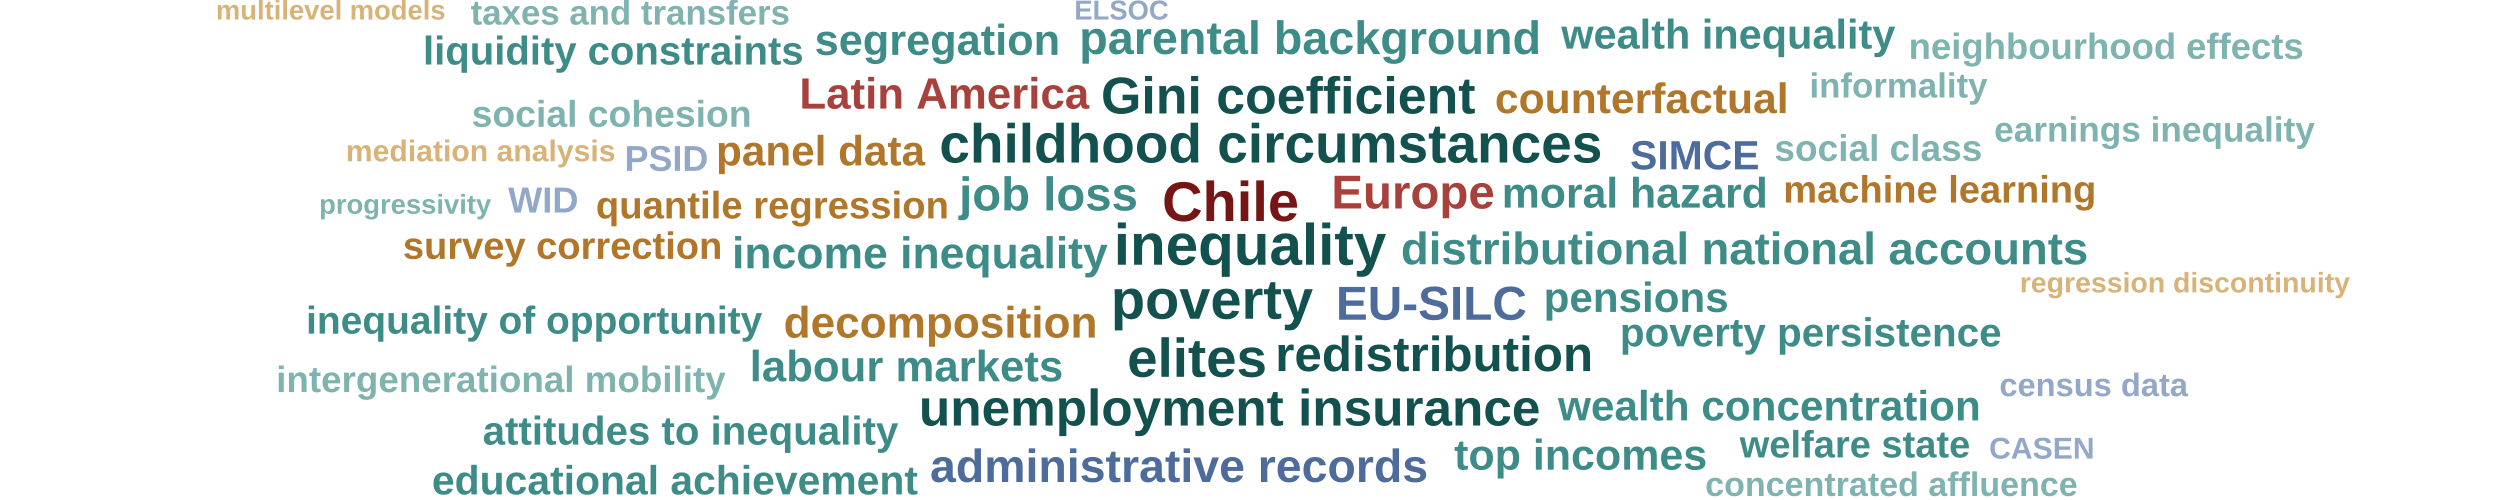
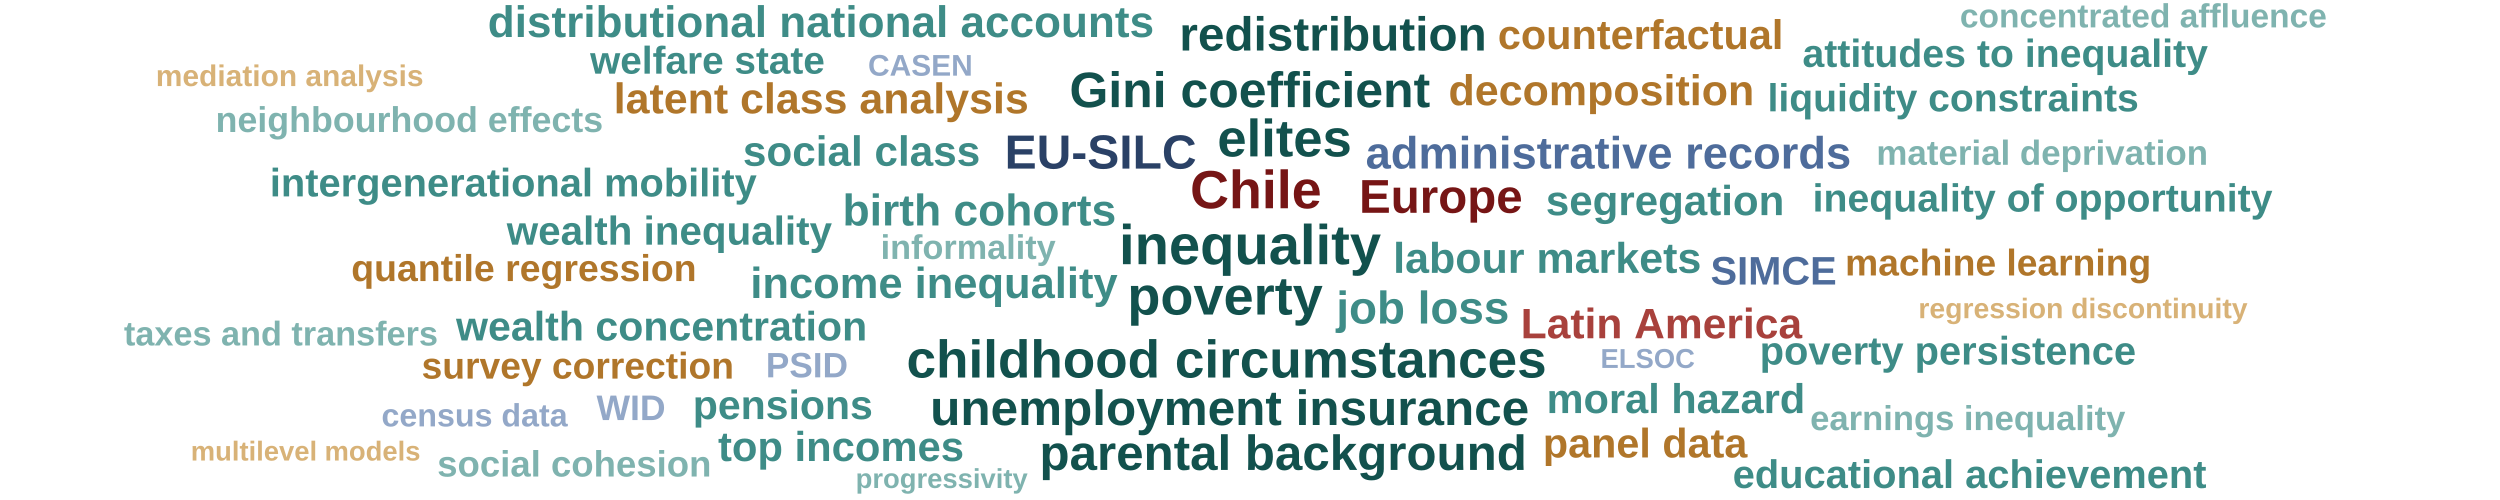
<svg xmlns="http://www.w3.org/2000/svg" width="1584.00pt" height="316.80pt" viewBox="0 0 1584.00 316.80">
  <g class="svglite">
    <defs>
      <style type="text/css">
    .svglite line, .svglite polyline, .svglite polygon, .svglite path, .svglite rect, .svglite circle {
      fill: none;
      stroke: #000000;
      stroke-linecap: round;
      stroke-linejoin: round;
      stroke-miterlimit: 10.00;
    }
    .svglite text {
      white-space: pre;
    }
    .svglite g.glyphgroup path {
      fill: inherit;
      stroke: none;
    }
  </style>
    </defs>
    <rect width="100%" height="100%" style="stroke: none; fill: none;" />
    <defs>
      <clipPath id="cpMC4wMHwxNTg0LjAwfDAuMDB8MzE2Ljgw">
        <rect x="0.00" y="0.00" width="1584.00" height="316.80" />
      </clipPath>
    </defs>
    <g clip-path="url(#cpMC4wMHwxNTg0LjAwfDAuMDB8MzE2Ljgw)">
-       <text x="705.69" y="167.75" style="font-size: 36.99px; font-weight: bold;fill: #12514D; font-family: &quot;Arial&quot;;" textLength="172.62px" lengthAdjust="spacingAndGlyphs">inequality</text>
-       <text x="736.31" y="140.03" style="font-size: 35.48px; font-weight: bold;fill: #761515; font-family: &quot;Arial&quot;;" textLength="86.72px" lengthAdjust="spacingAndGlyphs">Chile</text>
-       <text x="703.85" y="201.96" style="font-size: 35.47px; font-weight: bold;fill: #12514D; font-family: &quot;Arial&quot;;" textLength="128.08px" lengthAdjust="spacingAndGlyphs">poverty</text>
-       <text x="595.16" y="102.98" style="font-size: 34.84px; font-weight: bold;fill: #12514D; font-family: &quot;Arial&quot;;" textLength="166.41px" lengthAdjust="spacingAndGlyphs">childhood</text>
-       <text x="771.24" y="102.98" style="font-size: 34.84px; font-weight: bold;fill: #12514D; font-family: &quot;Arial&quot;;" textLength="243.97px" lengthAdjust="spacingAndGlyphs">circumstances</text>
-       <text x="714.17" y="238.74" style="font-size: 34.64px; font-weight: bold;fill: #12514D; font-family: &quot;Arial&quot;;" textLength="88.53px" lengthAdjust="spacingAndGlyphs">elites</text>
-       <text x="697.62" y="71.89" style="font-size: 32.85px; font-weight: bold;fill: #12514D; font-family: &quot;Arial&quot;;" textLength="63.86px" lengthAdjust="spacingAndGlyphs">Gini</text>
-       <text x="770.60" y="71.89" style="font-size: 32.85px; font-weight: bold;fill: #12514D; font-family: &quot;Arial&quot;;" textLength="164.25px" lengthAdjust="spacingAndGlyphs">coefficient</text>
-       <text x="582.24" y="269.60" style="font-size: 32.50px; font-weight: bold;fill: #12514D; font-family: &quot;Arial&quot;;" textLength="231.17px" lengthAdjust="spacingAndGlyphs">unemployment</text>
-       <text x="822.45" y="269.60" style="font-size: 32.50px; font-weight: bold;fill: #12514D; font-family: &quot;Arial&quot;;" textLength="153.56px" lengthAdjust="spacingAndGlyphs">insurance</text>
-       <text x="807.98" y="235.11" style="font-size: 31.25px; font-weight: bold;fill: #12514D; font-family: &quot;Arial&quot;;" textLength="201.28px" lengthAdjust="spacingAndGlyphs">redistribution</text>
-       <text x="846.45" y="202.59" style="font-size: 30.24px; font-weight: bold;fill: #4E6C9B; font-family: &quot;Arial&quot;;" textLength="120.94px" lengthAdjust="spacingAndGlyphs">EU-SILC</text>
-       <text x="843.54" y="132.08" style="font-size: 30.06px; font-weight: bold;fill: #A8413C; font-family: &quot;Arial&quot;;" textLength="103.52px" lengthAdjust="spacingAndGlyphs">Europe</text>
-       <text x="607.69" y="133.33" style="font-size: 29.99px; font-weight: bold;fill: #3E8C87; font-family: &quot;Arial&quot;;" textLength="44.95px" lengthAdjust="spacingAndGlyphs">job</text>
-       <text x="660.97" y="133.33" style="font-size: 29.99px; font-weight: bold;fill: #3E8C87; font-family: &quot;Arial&quot;;" textLength="59.98px" lengthAdjust="spacingAndGlyphs">loss</text>
-       <text x="683.81" y="34.21" style="font-size: 29.59px; font-weight: bold;fill: #3E8C87; font-family: &quot;Arial&quot;;" textLength="115.06px" lengthAdjust="spacingAndGlyphs">parental</text>
-       <text x="807.09" y="34.21" style="font-size: 29.59px; font-weight: bold;fill: #3E8C87; font-family: &quot;Arial&quot;;" textLength="169.25px" lengthAdjust="spacingAndGlyphs">background</text>
-       <text x="589.25" y="305.38" style="font-size: 29.43px; font-weight: bold;fill: #4E6C9B; font-family: &quot;Arial&quot;;" textLength="199.45px" lengthAdjust="spacingAndGlyphs">administrative</text>
-       <text x="796.88" y="305.38" style="font-size: 29.43px; font-weight: bold;fill: #4E6C9B; font-family: &quot;Arial&quot;;" textLength="107.92px" lengthAdjust="spacingAndGlyphs">records</text>
-       <text x="887.64" y="167.45" style="font-size: 28.83px; font-weight: bold;fill: #3E8C87; font-family: &quot;Arial&quot;;" textLength="182.44px" lengthAdjust="spacingAndGlyphs">distributional</text>
-       <text x="1078.07" y="167.45" style="font-size: 28.83px; font-weight: bold;fill: #3E8C87; font-family: &quot;Arial&quot;;" textLength="110.44px" lengthAdjust="spacingAndGlyphs">national</text>
-       <text x="1196.51" y="167.45" style="font-size: 28.83px; font-weight: bold;fill: #3E8C87; font-family: &quot;Arial&quot;;" textLength="126.50px" lengthAdjust="spacingAndGlyphs">accounts</text>
-       <text x="463.81" y="169.99" style="font-size: 28.19px; font-weight: bold;fill: #3E8C87; font-family: &quot;Arial&quot;;" textLength="98.67px" lengthAdjust="spacingAndGlyphs">income</text>
-       <text x="570.31" y="169.99" style="font-size: 28.19px; font-weight: bold;fill: #3E8C87; font-family: &quot;Arial&quot;;" textLength="131.55px" lengthAdjust="spacingAndGlyphs">inequality</text>
-       <text x="496.52" y="213.91" style="font-size: 27.96px; font-weight: bold;fill: #B0762A; font-family: &quot;Arial&quot;;" textLength="198.81px" lengthAdjust="spacingAndGlyphs">decomposition</text>
-       <text x="506.48" y="68.83" style="font-size: 27.77px; font-weight: bold;fill: #A8413C; font-family: &quot;Arial&quot;;" textLength="66.31px" lengthAdjust="spacingAndGlyphs">Latin</text>
-       <text x="580.51" y="68.83" style="font-size: 27.77px; font-weight: bold;fill: #A8413C; font-family: &quot;Arial&quot;;" textLength="109.58px" lengthAdjust="spacingAndGlyphs">America</text>
-       <text x="475.01" y="241.59" style="font-size: 27.71px; font-weight: bold;fill: #3E8C87; font-family: &quot;Arial&quot;;" textLength="84.66px" lengthAdjust="spacingAndGlyphs">labour</text>
-       <text x="567.37" y="241.59" style="font-size: 27.71px; font-weight: bold;fill: #3E8C87; font-family: &quot;Arial&quot;;" textLength="106.25px" lengthAdjust="spacingAndGlyphs">markets</text>
-       <text x="516.15" y="34.78" style="font-size: 27.44px; font-weight: bold;fill: #3E8C87; font-family: &quot;Arial&quot;;" textLength="155.56px" lengthAdjust="spacingAndGlyphs">segregation</text>
-       <text x="921.33" y="297.56" style="font-size: 27.23px; font-weight: bold;fill: #3E8C87; font-family: &quot;Arial&quot;;" textLength="42.31px" lengthAdjust="spacingAndGlyphs">top</text>
-       <text x="971.21" y="297.56" style="font-size: 27.23px; font-weight: bold;fill: #3E8C87; font-family: &quot;Arial&quot;;" textLength="110.44px" lengthAdjust="spacingAndGlyphs">incomes</text>
-       <text x="951.53" y="131.55" style="font-size: 27.09px; font-weight: bold;fill: #3E8C87; font-family: &quot;Arial&quot;;" textLength="73.73px" lengthAdjust="spacingAndGlyphs">moral</text>
-       <text x="1032.78" y="131.55" style="font-size: 27.09px; font-weight: bold;fill: #3E8C87; font-family: &quot;Arial&quot;;" textLength="87.30px" lengthAdjust="spacingAndGlyphs">hazard</text>
-       <text x="947.16" y="71.67" style="font-size: 27.01px; font-weight: bold;fill: #B0762A; font-family: &quot;Arial&quot;;" textLength="186.03px" lengthAdjust="spacingAndGlyphs">counterfactual</text>
-       <text x="987.18" y="266.36" style="font-size: 26.78px; font-weight: bold;fill: #3E8C87; font-family: &quot;Arial&quot;;" textLength="83.33px" lengthAdjust="spacingAndGlyphs">wealth</text>
-       <text x="1077.94" y="266.36" style="font-size: 26.78px; font-weight: bold;fill: #3E8C87; font-family: &quot;Arial&quot;;" textLength="177.06px" lengthAdjust="spacingAndGlyphs">concentration</text>
-       <text x="453.67" y="104.79" style="font-size: 26.78px; font-weight: bold;fill: #B0762A; font-family: &quot;Arial&quot;;" textLength="69.94px" lengthAdjust="spacingAndGlyphs">panel</text>
-       <text x="531.04" y="104.79" style="font-size: 26.78px; font-weight: bold;fill: #B0762A; font-family: &quot;Arial&quot;;" textLength="55.06px" lengthAdjust="spacingAndGlyphs">data</text>
-       <text x="978.06" y="197.64" style="font-size: 26.70px; font-weight: bold;fill: #3E8C87; font-family: &quot;Arial&quot;;" textLength="117.14px" lengthAdjust="spacingAndGlyphs">pensions</text>
-       <text x="989.21" y="30.77" style="font-size: 26.28px; font-weight: bold;fill: #3E8C87; font-family: &quot;Arial&quot;;" textLength="81.75px" lengthAdjust="spacingAndGlyphs">wealth</text>
-       <text x="1078.25" y="30.77" style="font-size: 26.28px; font-weight: bold;fill: #3E8C87; font-family: &quot;Arial&quot;;" textLength="122.61px" lengthAdjust="spacingAndGlyphs">inequality</text>
-       <text x="273.66" y="313.25" style="font-size: 25.90px; font-weight: bold;fill: #3E8C87; font-family: &quot;Arial&quot;;" textLength="143.88px" lengthAdjust="spacingAndGlyphs">educational</text>
-       <text x="424.72" y="313.25" style="font-size: 25.90px; font-weight: bold;fill: #3E8C87; font-family: &quot;Arial&quot;;" textLength="156.89px" lengthAdjust="spacingAndGlyphs">achievement</text>
-       <text x="1032.80" y="107.30" style="font-size: 25.90px; font-weight: bold;fill: #4E6C9B; font-family: &quot;Arial&quot;;" textLength="81.98px" lengthAdjust="spacingAndGlyphs">SIMCE</text>
-       <text x="1026.37" y="219.45" style="font-size: 25.60px; font-weight: bold;fill: #3E8C87; font-family: &quot;Arial&quot;;" textLength="92.45px" lengthAdjust="spacingAndGlyphs">poverty</text>
-       <text x="1125.93" y="219.45" style="font-size: 25.60px; font-weight: bold;fill: #3E8C87; font-family: &quot;Arial&quot;;" textLength="142.27px" lengthAdjust="spacingAndGlyphs">persistence</text>
-       <text x="305.83" y="281.71" style="font-size: 25.49px; font-weight: bold;fill: #3E8C87; font-family: &quot;Arial&quot;;" textLength="106.17px" lengthAdjust="spacingAndGlyphs">attitudes</text>
-       <text x="419.08" y="281.71" style="font-size: 25.49px; font-weight: bold;fill: #3E8C87; font-family: &quot;Arial&quot;;" textLength="24.05px" lengthAdjust="spacingAndGlyphs">to</text>
-       <text x="450.20" y="281.71" style="font-size: 25.49px; font-weight: bold;fill: #3E8C87; font-family: &quot;Arial&quot;;" textLength="118.92px" lengthAdjust="spacingAndGlyphs">inequality</text>
-       <text x="268.02" y="40.88" style="font-size: 25.39px; font-weight: bold;fill: #3E8C87; font-family: &quot;Arial&quot;;" textLength="97.25px" lengthAdjust="spacingAndGlyphs">liquidity</text>
-       <text x="372.32" y="40.88" style="font-size: 25.39px; font-weight: bold;fill: #3E8C87; font-family: &quot;Arial&quot;;" textLength="136.77px" lengthAdjust="spacingAndGlyphs">constraints</text>
-       <text x="193.93" y="211.40" style="font-size: 24.67px; font-weight: bold;fill: #3E8C87; font-family: &quot;Arial&quot;;" textLength="115.08px" lengthAdjust="spacingAndGlyphs">inequality</text>
-       <text x="315.85" y="211.40" style="font-size: 24.67px; font-weight: bold;fill: #3E8C87; font-family: &quot;Arial&quot;;" textLength="23.27px" lengthAdjust="spacingAndGlyphs">of</text>
-       <text x="345.96" y="211.40" style="font-size: 24.67px; font-weight: bold;fill: #3E8C87; font-family: &quot;Arial&quot;;" textLength="136.94px" lengthAdjust="spacingAndGlyphs">opportunity</text>
-       <text x="377.52" y="138.38" style="font-size: 24.26px; font-weight: bold;fill: #B0762A; font-family: &quot;Arial&quot;;" textLength="92.95px" lengthAdjust="spacingAndGlyphs">quantile</text>
-       <text x="477.21" y="138.38" style="font-size: 24.26px; font-weight: bold;fill: #B0762A; font-family: &quot;Arial&quot;;" textLength="123.98px" lengthAdjust="spacingAndGlyphs">regression</text>
-       <text x="255.27" y="164.01" style="font-size: 24.12px; font-weight: bold;fill: #B0762A; font-family: &quot;Arial&quot;;" textLength="77.73px" lengthAdjust="spacingAndGlyphs">survey</text>
-       <text x="339.70" y="164.01" style="font-size: 24.12px; font-weight: bold;fill: #B0762A; font-family: &quot;Arial&quot;;" textLength="117.91px" lengthAdjust="spacingAndGlyphs">correction</text>
-       <text x="1102.27" y="289.84" style="font-size: 24.12px; font-weight: bold;fill: #3E8C87; font-family: &quot;Arial&quot;;" textLength="83.08px" lengthAdjust="spacingAndGlyphs">welfare</text>
-       <text x="1192.05" y="289.84" style="font-size: 24.12px; font-weight: bold;fill: #3E8C87; font-family: &quot;Arial&quot;;" textLength="56.28px" lengthAdjust="spacingAndGlyphs">state</text>
-       <text x="1129.87" y="128.34" style="font-size: 24.12px; font-weight: bold;fill: #B0762A; font-family: &quot;Arial&quot;;" textLength="97.83px" lengthAdjust="spacingAndGlyphs">machine</text>
-       <text x="1234.40" y="128.34" style="font-size: 24.12px; font-weight: bold;fill: #B0762A; font-family: &quot;Arial&quot;;" textLength="93.80px" lengthAdjust="spacingAndGlyphs">learning</text>
-       <text x="298.84" y="80.32" style="font-size: 23.65px; font-weight: bold;fill: #7FB3AF; font-family: &quot;Arial&quot;;" textLength="66.98px" lengthAdjust="spacingAndGlyphs">social</text>
-       <text x="372.39" y="80.32" style="font-size: 23.65px; font-weight: bold;fill: #7FB3AF; font-family: &quot;Arial&quot;;" textLength="103.73px" lengthAdjust="spacingAndGlyphs">cohesion</text>
-       <text x="1124.23" y="101.96" style="font-size: 23.48px; font-weight: bold;fill: #7FB3AF; font-family: &quot;Arial&quot;;" textLength="66.50px" lengthAdjust="spacingAndGlyphs">social</text>
-       <text x="1197.24" y="101.96" style="font-size: 23.48px; font-weight: bold;fill: #7FB3AF; font-family: &quot;Arial&quot;;" textLength="58.70px" lengthAdjust="spacingAndGlyphs">class</text>
-       <text x="174.99" y="248.42" style="font-size: 23.30px; font-weight: bold;fill: #7FB3AF; font-family: &quot;Arial&quot;;" textLength="189.00px" lengthAdjust="spacingAndGlyphs">intergenerational</text>
-       <text x="370.46" y="248.42" style="font-size: 23.30px; font-weight: bold;fill: #7FB3AF; font-family: &quot;Arial&quot;;" textLength="89.31px" lengthAdjust="spacingAndGlyphs">mobility</text>
-       <text x="1209.31" y="37.31" style="font-size: 23.12px; font-weight: bold;fill: #7FB3AF; font-family: &quot;Arial&quot;;" textLength="169.38px" lengthAdjust="spacingAndGlyphs">neighbourhood</text>
-       <text x="1385.11" y="37.31" style="font-size: 23.12px; font-weight: bold;fill: #7FB3AF; font-family: &quot;Arial&quot;;" textLength="74.55px" lengthAdjust="spacingAndGlyphs">effects</text>
-       <text x="321.95" y="134.65" style="font-size: 22.93px; font-weight: bold;fill: #93A8C8; font-family: &quot;Arial&quot;;" textLength="44.56px" lengthAdjust="spacingAndGlyphs">WID</text>
-       <text x="395.73" y="108.25" style="font-size: 22.73px; font-weight: bold;fill: #93A8C8; font-family: &quot;Arial&quot;;" textLength="53.03px" lengthAdjust="spacingAndGlyphs">PSID</text>
-       <text x="1263.49" y="89.74" style="font-size: 22.30px; font-weight: bold;fill: #7FB3AF; font-family: &quot;Arial&quot;;" textLength="92.95px" lengthAdjust="spacingAndGlyphs">earnings</text>
-       <text x="1362.63" y="89.74" style="font-size: 22.30px; font-weight: bold;fill: #7FB3AF; font-family: &quot;Arial&quot;;" textLength="104.08px" lengthAdjust="spacingAndGlyphs">inequality</text>
-       <text x="298.17" y="15.58" style="font-size: 22.07px; font-weight: bold;fill: #7FB3AF; font-family: &quot;Arial&quot;;" textLength="56.41px" lengthAdjust="spacingAndGlyphs">taxes</text>
-       <text x="360.70" y="15.58" style="font-size: 22.07px; font-weight: bold;fill: #7FB3AF; font-family: &quot;Arial&quot;;" textLength="39.23px" lengthAdjust="spacingAndGlyphs">and</text>
-       <text x="406.06" y="15.58" style="font-size: 22.07px; font-weight: bold;fill: #7FB3AF; font-family: &quot;Arial&quot;;" textLength="94.39px" lengthAdjust="spacingAndGlyphs">transfers</text>
-       <text x="1146.48" y="61.78" style="font-size: 22.07px; font-weight: bold;fill: #7FB3AF; font-family: &quot;Arial&quot;;" textLength="112.75px" lengthAdjust="spacingAndGlyphs">informality</text>
-       <text x="1080.41" y="314.25" style="font-size: 21.56px; font-weight: bold;fill: #7FB3AF; font-family: &quot;Arial&quot;;" textLength="135.38px" lengthAdjust="spacingAndGlyphs">concentrated</text>
-       <text x="1221.77" y="314.25" style="font-size: 21.56px; font-weight: bold;fill: #7FB3AF; font-family: &quot;Arial&quot;;" textLength="94.64px" lengthAdjust="spacingAndGlyphs">affluence</text>
-       <text x="1266.80" y="251.00" style="font-size: 20.67px; font-weight: bold;fill: #93A8C8; font-family: &quot;Arial&quot;;" textLength="71.25px" lengthAdjust="spacingAndGlyphs">census</text>
-       <text x="1343.80" y="251.00" style="font-size: 20.67px; font-weight: bold;fill: #93A8C8; font-family: &quot;Arial&quot;;" textLength="42.52px" lengthAdjust="spacingAndGlyphs">data</text>
-       <text x="219.11" y="102.19" style="font-size: 19.10px; font-weight: bold;fill: #D8B277; font-family: &quot;Arial&quot;;" textLength="90.19px" lengthAdjust="spacingAndGlyphs">mediation</text>
-       <text x="314.61" y="102.19" style="font-size: 19.10px; font-weight: bold;fill: #D8B277; font-family: &quot;Arial&quot;;" textLength="75.41px" lengthAdjust="spacingAndGlyphs">analysis</text>
-       <text x="1260.28" y="290.58" style="font-size: 19.10px; font-weight: bold;fill: #93A8C8; font-family: &quot;Arial&quot;;" textLength="66.81px" lengthAdjust="spacingAndGlyphs">CASEN</text>
-       <text x="1279.73" y="185.28" style="font-size: 18.02px; font-weight: bold;fill: #D8B277; font-family: &quot;Arial&quot;;" textLength="92.09px" lengthAdjust="spacingAndGlyphs">regression</text>
-       <text x="1376.82" y="185.28" style="font-size: 18.02px; font-weight: bold;fill: #D8B277; font-family: &quot;Arial&quot;;" textLength="112.05px" lengthAdjust="spacingAndGlyphs">discontinuity</text>
-       <text x="202.20" y="135.42" style="font-size: 17.36px; font-weight: bold;fill: #7FB3AF; font-family: &quot;Arial&quot;;" textLength="108.89px" lengthAdjust="spacingAndGlyphs">progressivity</text>
-       <text x="136.78" y="12.38" style="font-size: 17.36px; font-weight: bold;fill: #D8B277; font-family: &quot;Arial&quot;;" textLength="79.97px" lengthAdjust="spacingAndGlyphs">multilevel</text>
-       <text x="221.56" y="12.38" style="font-size: 17.36px; font-weight: bold;fill: #D8B277; font-family: &quot;Arial&quot;;" textLength="60.70px" lengthAdjust="spacingAndGlyphs">models</text>
-       <text x="680.68" y="12.38" style="font-size: 17.36px; font-weight: bold;fill: #93A8C8; font-family: &quot;Arial&quot;;" textLength="59.73px" lengthAdjust="spacingAndGlyphs">ELSOC</text>
+       <text x="709.02" y="167.39" style="font-size: 35.57px; font-weight: bold;fill: #12514D; font-family: &quot;Arial&quot;;" textLength="165.97px" lengthAdjust="spacingAndGlyphs">inequality</text>
+       <text x="714.29" y="199.30" style="font-size: 34.28px; font-weight: bold;fill: #12514D; font-family: &quot;Arial&quot;;" textLength="123.80px" lengthAdjust="spacingAndGlyphs">poverty</text>
+       <text x="754.07" y="131.95" style="font-size: 34.08px; font-weight: bold;fill: #761515; font-family: &quot;Arial&quot;;" textLength="83.31px" lengthAdjust="spacingAndGlyphs">Chile</text>
+       <text x="574.38" y="239.19" style="font-size: 33.63px; font-weight: bold;fill: #12514D; font-family: &quot;Arial&quot;;" textLength="160.67px" lengthAdjust="spacingAndGlyphs">childhood</text>
+       <text x="744.40" y="239.19" style="font-size: 33.63px; font-weight: bold;fill: #12514D; font-family: &quot;Arial&quot;;" textLength="235.53px" lengthAdjust="spacingAndGlyphs">circumstances</text>
+       <text x="771.33" y="99.09" style="font-size: 33.30px; font-weight: bold;fill: #12514D; font-family: &quot;Arial&quot;;" textLength="85.12px" lengthAdjust="spacingAndGlyphs">elites</text>
+       <text x="677.62" y="67.89" style="font-size: 31.64px; font-weight: bold;fill: #12514D; font-family: &quot;Arial&quot;;" textLength="61.53px" lengthAdjust="spacingAndGlyphs">Gini</text>
+       <text x="747.95" y="67.89" style="font-size: 31.64px; font-weight: bold;fill: #12514D; font-family: &quot;Arial&quot;;" textLength="158.22px" lengthAdjust="spacingAndGlyphs">coefficient</text>
+       <text x="589.36" y="269.30" style="font-size: 31.33px; font-weight: bold;fill: #12514D; font-family: &quot;Arial&quot;;" textLength="222.83px" lengthAdjust="spacingAndGlyphs">unemployment</text>
+       <text x="820.89" y="269.30" style="font-size: 31.33px; font-weight: bold;fill: #12514D; font-family: &quot;Arial&quot;;" textLength="148.00px" lengthAdjust="spacingAndGlyphs">insurance</text>
+       <text x="658.60" y="297.73" style="font-size: 31.23px; font-weight: bold;fill: #12514D; font-family: &quot;Arial&quot;;" textLength="121.42px" lengthAdjust="spacingAndGlyphs">parental</text>
+       <text x="788.70" y="297.73" style="font-size: 31.23px; font-weight: bold;fill: #12514D; font-family: &quot;Arial&quot;;" textLength="178.61px" lengthAdjust="spacingAndGlyphs">background</text>
+       <text x="636.54" y="106.82" style="font-size: 30.40px; font-weight: bold;fill: #2A4166; font-family: &quot;Arial&quot;;" textLength="121.56px" lengthAdjust="spacingAndGlyphs">EU-SILC</text>
+       <text x="747.23" y="32.00" style="font-size: 30.22px; font-weight: bold;fill: #12514D; font-family: &quot;Arial&quot;;" textLength="194.72px" lengthAdjust="spacingAndGlyphs">redistribution</text>
+       <text x="861.10" y="134.83" style="font-size: 30.09px; font-weight: bold;fill: #761515; font-family: &quot;Arial&quot;;" textLength="103.62px" lengthAdjust="spacingAndGlyphs">Europe</text>
+       <text x="846.68" y="204.99" style="font-size: 29.01px; font-weight: bold;fill: #3E8C87; font-family: &quot;Arial&quot;;" textLength="43.50px" lengthAdjust="spacingAndGlyphs">job</text>
+       <text x="898.24" y="204.99" style="font-size: 29.01px; font-weight: bold;fill: #3E8C87; font-family: &quot;Arial&quot;;" textLength="58.03px" lengthAdjust="spacingAndGlyphs">loss</text>
+       <text x="865.26" y="106.77" style="font-size: 28.68px; font-weight: bold;fill: #4E6C9B; font-family: &quot;Arial&quot;;" textLength="194.45px" lengthAdjust="spacingAndGlyphs">administrative</text>
+       <text x="1067.68" y="106.77" style="font-size: 28.68px; font-weight: bold;fill: #4E6C9B; font-family: &quot;Arial&quot;;" textLength="105.20px" lengthAdjust="spacingAndGlyphs">records</text>
+       <text x="533.84" y="142.86" style="font-size: 28.12px; font-weight: bold;fill: #3E8C87; font-family: &quot;Arial&quot;;" textLength="62.45px" lengthAdjust="spacingAndGlyphs">birth</text>
+       <text x="604.10" y="142.86" style="font-size: 28.12px; font-weight: bold;fill: #3E8C87; font-family: &quot;Arial&quot;;" textLength="103.09px" lengthAdjust="spacingAndGlyphs">cohorts</text>
+       <text x="309.05" y="23.46" style="font-size: 27.94px; font-weight: bold;fill: #3E8C87; font-family: &quot;Arial&quot;;" textLength="176.91px" lengthAdjust="spacingAndGlyphs">distributional</text>
+       <text x="493.72" y="23.46" style="font-size: 27.94px; font-weight: bold;fill: #3E8C87; font-family: &quot;Arial&quot;;" textLength="107.08px" lengthAdjust="spacingAndGlyphs">national</text>
+       <text x="608.56" y="23.46" style="font-size: 27.94px; font-weight: bold;fill: #3E8C87; font-family: &quot;Arial&quot;;" textLength="122.61px" lengthAdjust="spacingAndGlyphs">accounts</text>
+       <text x="475.40" y="188.81" style="font-size: 27.56px; font-weight: bold;fill: #3E8C87; font-family: &quot;Arial&quot;;" textLength="96.44px" lengthAdjust="spacingAndGlyphs">income</text>
+       <text x="579.50" y="188.81" style="font-size: 27.56px; font-weight: bold;fill: #3E8C87; font-family: &quot;Arial&quot;;" textLength="128.56px" lengthAdjust="spacingAndGlyphs">inequality</text>
+       <text x="917.77" y="66.64" style="font-size: 27.24px; font-weight: bold;fill: #B0762A; font-family: &quot;Arial&quot;;" textLength="193.67px" lengthAdjust="spacingAndGlyphs">decomposition</text>
+       <text x="882.70" y="172.88" style="font-size: 27.24px; font-weight: bold;fill: #3E8C87; font-family: &quot;Arial&quot;;" textLength="83.22px" lengthAdjust="spacingAndGlyphs">labour</text>
+       <text x="973.48" y="172.88" style="font-size: 27.24px; font-weight: bold;fill: #3E8C87; font-family: &quot;Arial&quot;;" textLength="104.44px" lengthAdjust="spacingAndGlyphs">markets</text>
+       <text x="388.85" y="71.79" style="font-size: 27.19px; font-weight: bold;fill: #B0762A; font-family: &quot;Arial&quot;;" textLength="72.50px" lengthAdjust="spacingAndGlyphs">latent</text>
+       <text x="468.90" y="71.79" style="font-size: 27.19px; font-weight: bold;fill: #B0762A; font-family: &quot;Arial&quot;;" textLength="68.05px" lengthAdjust="spacingAndGlyphs">class</text>
+       <text x="544.49" y="71.79" style="font-size: 27.19px; font-weight: bold;fill: #B0762A; font-family: &quot;Arial&quot;;" textLength="107.33px" lengthAdjust="spacingAndGlyphs">analysis</text>
+       <text x="963.53" y="214.33" style="font-size: 26.96px; font-weight: bold;fill: #A8413C; font-family: &quot;Arial&quot;;" textLength="64.38px" lengthAdjust="spacingAndGlyphs">Latin</text>
+       <text x="1035.39" y="214.33" style="font-size: 26.96px; font-weight: bold;fill: #A8413C; font-family: &quot;Arial&quot;;" textLength="106.36px" lengthAdjust="spacingAndGlyphs">America</text>
+       <text x="470.71" y="105.03" style="font-size: 26.78px; font-weight: bold;fill: #3E8C87; font-family: &quot;Arial&quot;;" textLength="75.91px" lengthAdjust="spacingAndGlyphs">social</text>
+       <text x="554.05" y="105.03" style="font-size: 26.78px; font-weight: bold;fill: #3E8C87; font-family: &quot;Arial&quot;;" textLength="67.00px" lengthAdjust="spacingAndGlyphs">class</text>
+       <text x="979.44" y="136.31" style="font-size: 26.66px; font-weight: bold;fill: #3E8C87; font-family: &quot;Arial&quot;;" textLength="151.09px" lengthAdjust="spacingAndGlyphs">segregation</text>
+       <text x="454.93" y="292.09" style="font-size: 26.47px; font-weight: bold;fill: #3E8C87; font-family: &quot;Arial&quot;;" textLength="41.12px" lengthAdjust="spacingAndGlyphs">top</text>
+       <text x="503.40" y="292.09" style="font-size: 26.47px; font-weight: bold;fill: #3E8C87; font-family: &quot;Arial&quot;;" textLength="107.33px" lengthAdjust="spacingAndGlyphs">incomes</text>
+       <text x="979.92" y="261.72" style="font-size: 26.33px; font-weight: bold;fill: #3E8C87; font-family: &quot;Arial&quot;;" textLength="71.69px" lengthAdjust="spacingAndGlyphs">moral</text>
+       <text x="1058.92" y="261.72" style="font-size: 26.33px; font-weight: bold;fill: #3E8C87; font-family: &quot;Arial&quot;;" textLength="84.86px" lengthAdjust="spacingAndGlyphs">hazard</text>
+       <text x="949.02" y="31.06" style="font-size: 26.26px; font-weight: bold;fill: #B0762A; font-family: &quot;Arial&quot;;" textLength="180.81px" lengthAdjust="spacingAndGlyphs">counterfactual</text>
+       <text x="977.56" y="289.84" style="font-size: 26.19px; font-weight: bold;fill: #B0762A; font-family: &quot;Arial&quot;;" textLength="68.41px" lengthAdjust="spacingAndGlyphs">panel</text>
+       <text x="1053.25" y="289.84" style="font-size: 26.19px; font-weight: bold;fill: #B0762A; font-family: &quot;Arial&quot;;" textLength="53.84px" lengthAdjust="spacingAndGlyphs">data</text>
+       <text x="288.94" y="215.70" style="font-size: 26.05px; font-weight: bold;fill: #3E8C87; font-family: &quot;Arial&quot;;" textLength="81.05px" lengthAdjust="spacingAndGlyphs">wealth</text>
+       <text x="377.22" y="215.70" style="font-size: 26.05px; font-weight: bold;fill: #3E8C87; font-family: &quot;Arial&quot;;" textLength="172.19px" lengthAdjust="spacingAndGlyphs">concentration</text>
+       <text x="438.96" y="265.53" style="font-size: 25.98px; font-weight: bold;fill: #3E8C87; font-family: &quot;Arial&quot;;" textLength="113.97px" lengthAdjust="spacingAndGlyphs">pensions</text>
+       <text x="321.08" y="155.01" style="font-size: 25.58px; font-weight: bold;fill: #3E8C87; font-family: &quot;Arial&quot;;" textLength="79.58px" lengthAdjust="spacingAndGlyphs">wealth</text>
+       <text x="407.77" y="155.01" style="font-size: 25.58px; font-weight: bold;fill: #3E8C87; font-family: &quot;Arial&quot;;" textLength="119.38px" lengthAdjust="spacingAndGlyphs">inequality</text>
+       <text x="1097.84" y="309.18" style="font-size: 25.24px; font-weight: bold;fill: #3E8C87; font-family: &quot;Arial&quot;;" textLength="140.25px" lengthAdjust="spacingAndGlyphs">educational</text>
+       <text x="1245.11" y="309.18" style="font-size: 25.24px; font-weight: bold;fill: #3E8C87; font-family: &quot;Arial&quot;;" textLength="152.89px" lengthAdjust="spacingAndGlyphs">achievement</text>
+       <text x="1083.79" y="180.28" style="font-size: 25.24px; font-weight: bold;fill: #4E6C9B; font-family: &quot;Arial&quot;;" textLength="79.91px" lengthAdjust="spacingAndGlyphs">SIMCE</text>
+       <text x="1114.95" y="230.96" style="font-size: 25.24px; font-weight: bold;fill: #3E8C87; font-family: &quot;Arial&quot;;" textLength="91.16px" lengthAdjust="spacingAndGlyphs">poverty</text>
+       <text x="1213.12" y="230.96" style="font-size: 25.24px; font-weight: bold;fill: #3E8C87; font-family: &quot;Arial&quot;;" textLength="140.27px" lengthAdjust="spacingAndGlyphs">persistence</text>
+       <text x="170.96" y="124.45" style="font-size: 25.24px; font-weight: bold;fill: #3E8C87; font-family: &quot;Arial&quot;;" textLength="204.75px" lengthAdjust="spacingAndGlyphs">intergenerational</text>
+       <text x="382.73" y="124.45" style="font-size: 25.24px; font-weight: bold;fill: #3E8C87; font-family: &quot;Arial&quot;;" textLength="96.77px" lengthAdjust="spacingAndGlyphs">mobility</text>
+       <text x="1142.03" y="42.39" style="font-size: 24.86px; font-weight: bold;fill: #3E8C87; font-family: &quot;Arial&quot;;" textLength="103.61px" lengthAdjust="spacingAndGlyphs">attitudes</text>
+       <text x="1252.55" y="42.39" style="font-size: 24.86px; font-weight: bold;fill: #3E8C87; font-family: &quot;Arial&quot;;" textLength="23.47px" lengthAdjust="spacingAndGlyphs">to</text>
+       <text x="1282.92" y="42.39" style="font-size: 24.86px; font-weight: bold;fill: #3E8C87; font-family: &quot;Arial&quot;;" textLength="116.05px" lengthAdjust="spacingAndGlyphs">inequality</text>
+       <text x="1148.46" y="134.04" style="font-size: 24.86px; font-weight: bold;fill: #3E8C87; font-family: &quot;Arial&quot;;" textLength="116.05px" lengthAdjust="spacingAndGlyphs">inequality</text>
+       <text x="1271.41" y="134.04" style="font-size: 24.86px; font-weight: bold;fill: #3E8C87; font-family: &quot;Arial&quot;;" textLength="23.47px" lengthAdjust="spacingAndGlyphs">of</text>
+       <text x="1301.79" y="134.04" style="font-size: 24.86px; font-weight: bold;fill: #3E8C87; font-family: &quot;Arial&quot;;" textLength="138.09px" lengthAdjust="spacingAndGlyphs">opportunity</text>
+       <text x="1119.92" y="70.54" style="font-size: 24.76px; font-weight: bold;fill: #3E8C87; font-family: &quot;Arial&quot;;" textLength="94.88px" lengthAdjust="spacingAndGlyphs">liquidity</text>
+       <text x="1221.67" y="70.54" style="font-size: 24.76px; font-weight: bold;fill: #3E8C87; font-family: &quot;Arial&quot;;" textLength="133.41px" lengthAdjust="spacingAndGlyphs">constraints</text>
+       <text x="373.90" y="46.66" style="font-size: 24.55px; font-weight: bold;fill: #3E8C87; font-family: &quot;Arial&quot;;" textLength="84.59px" lengthAdjust="spacingAndGlyphs">welfare</text>
+       <text x="465.31" y="46.66" style="font-size: 24.55px; font-weight: bold;fill: #3E8C87; font-family: &quot;Arial&quot;;" textLength="57.31px" lengthAdjust="spacingAndGlyphs">state</text>
+       <text x="222.54" y="178.08" style="font-size: 23.72px; font-weight: bold;fill: #B0762A; font-family: &quot;Arial&quot;;" textLength="90.92px" lengthAdjust="spacingAndGlyphs">quantile</text>
+       <text x="320.06" y="178.08" style="font-size: 23.72px; font-weight: bold;fill: #B0762A; font-family: &quot;Arial&quot;;" textLength="121.27px" lengthAdjust="spacingAndGlyphs">regression</text>
+       <text x="267.11" y="239.87" style="font-size: 23.59px; font-weight: bold;fill: #B0762A; font-family: &quot;Arial&quot;;" textLength="76.02px" lengthAdjust="spacingAndGlyphs">survey</text>
+       <text x="349.68" y="239.87" style="font-size: 23.59px; font-weight: bold;fill: #B0762A; font-family: &quot;Arial&quot;;" textLength="115.30px" lengthAdjust="spacingAndGlyphs">correction</text>
+       <text x="1169.05" y="174.55" style="font-size: 23.59px; font-weight: bold;fill: #B0762A; font-family: &quot;Arial&quot;;" textLength="95.66px" lengthAdjust="spacingAndGlyphs">machine</text>
+       <text x="1271.25" y="174.55" style="font-size: 23.59px; font-weight: bold;fill: #B0762A; font-family: &quot;Arial&quot;;" textLength="91.70px" lengthAdjust="spacingAndGlyphs">learning</text>
+       <text x="277.01" y="301.92" style="font-size: 23.16px; font-weight: bold;fill: #7FB3AF; font-family: &quot;Arial&quot;;" textLength="65.64px" lengthAdjust="spacingAndGlyphs">social</text>
+       <text x="349.09" y="301.92" style="font-size: 23.16px; font-weight: bold;fill: #7FB3AF; font-family: &quot;Arial&quot;;" textLength="101.62px" lengthAdjust="spacingAndGlyphs">cohesion</text>
+       <text x="136.59" y="83.62" style="font-size: 22.67px; font-weight: bold;fill: #7FB3AF; font-family: &quot;Arial&quot;;" textLength="166.17px" lengthAdjust="spacingAndGlyphs">neighbourhood</text>
+       <text x="309.06" y="83.62" style="font-size: 22.67px; font-weight: bold;fill: #7FB3AF; font-family: &quot;Arial&quot;;" textLength="73.08px" lengthAdjust="spacingAndGlyphs">effects</text>
+       <text x="377.96" y="266.14" style="font-size: 22.50px; font-weight: bold;fill: #93A8C8; font-family: &quot;Arial&quot;;" textLength="43.70px" lengthAdjust="spacingAndGlyphs">WID</text>
+       <text x="485.23" y="239.06" style="font-size: 22.31px; font-weight: bold;fill: #93A8C8; font-family: &quot;Arial&quot;;" textLength="52.06px" lengthAdjust="spacingAndGlyphs">PSID</text>
+       <text x="1188.85" y="104.42" style="font-size: 22.12px; font-weight: bold;fill: #7FB3AF; font-family: &quot;Arial&quot;;" textLength="84.80px" lengthAdjust="spacingAndGlyphs">material</text>
+       <text x="1279.79" y="104.42" style="font-size: 22.12px; font-weight: bold;fill: #7FB3AF; font-family: &quot;Arial&quot;;" textLength="119.14px" lengthAdjust="spacingAndGlyphs">deprivation</text>
+       <text x="1146.91" y="272.50" style="font-size: 21.92px; font-weight: bold;fill: #7FB3AF; font-family: &quot;Arial&quot;;" textLength="91.31px" lengthAdjust="spacingAndGlyphs">earnings</text>
+       <text x="1244.31" y="272.50" style="font-size: 21.92px; font-weight: bold;fill: #7FB3AF; font-family: &quot;Arial&quot;;" textLength="102.27px" lengthAdjust="spacingAndGlyphs">inequality</text>
+       <text x="78.52" y="218.87" style="font-size: 21.70px; font-weight: bold;fill: #7FB3AF; font-family: &quot;Arial&quot;;" textLength="55.48px" lengthAdjust="spacingAndGlyphs">taxes</text>
+       <text x="140.04" y="218.87" style="font-size: 21.70px; font-weight: bold;fill: #7FB3AF; font-family: &quot;Arial&quot;;" textLength="38.56px" lengthAdjust="spacingAndGlyphs">and</text>
+       <text x="184.63" y="218.87" style="font-size: 21.70px; font-weight: bold;fill: #7FB3AF; font-family: &quot;Arial&quot;;" textLength="92.88px" lengthAdjust="spacingAndGlyphs">transfers</text>
+       <text x="557.96" y="164.08" style="font-size: 21.70px; font-weight: bold;fill: #7FB3AF; font-family: &quot;Arial&quot;;" textLength="110.94px" lengthAdjust="spacingAndGlyphs">informality</text>
+       <text x="1241.78" y="17.36" style="font-size: 21.24px; font-weight: bold;fill: #7FB3AF; font-family: &quot;Arial&quot;;" textLength="133.36px" lengthAdjust="spacingAndGlyphs">concentrated</text>
+       <text x="1381.05" y="17.36" style="font-size: 21.24px; font-weight: bold;fill: #7FB3AF; font-family: &quot;Arial&quot;;" textLength="93.25px" lengthAdjust="spacingAndGlyphs">affluence</text>
+       <text x="241.69" y="270.16" style="font-size: 20.42px; font-weight: bold;fill: #93A8C8; font-family: &quot;Arial&quot;;" textLength="70.31px" lengthAdjust="spacingAndGlyphs">census</text>
+       <text x="317.67" y="270.16" style="font-size: 20.42px; font-weight: bold;fill: #93A8C8; font-family: &quot;Arial&quot;;" textLength="41.95px" lengthAdjust="spacingAndGlyphs">data</text>
+       <text x="98.72" y="54.53" style="font-size: 18.96px; font-weight: bold;fill: #D8B277; font-family: &quot;Arial&quot;;" textLength="89.53px" lengthAdjust="spacingAndGlyphs">mediation</text>
+       <text x="193.51" y="54.53" style="font-size: 18.96px; font-weight: bold;fill: #D8B277; font-family: &quot;Arial&quot;;" textLength="74.84px" lengthAdjust="spacingAndGlyphs">analysis</text>
+       <text x="549.97" y="47.95" style="font-size: 18.96px; font-weight: bold;fill: #93A8C8; font-family: &quot;Arial&quot;;" textLength="66.34px" lengthAdjust="spacingAndGlyphs">CASEN</text>
+       <text x="1215.47" y="201.60" style="font-size: 17.97px; font-weight: bold;fill: #D8B277; font-family: &quot;Arial&quot;;" textLength="91.80px" lengthAdjust="spacingAndGlyphs">regression</text>
+       <text x="1312.25" y="201.60" style="font-size: 17.97px; font-weight: bold;fill: #D8B277; font-family: &quot;Arial&quot;;" textLength="111.72px" lengthAdjust="spacingAndGlyphs">discontinuity</text>
+       <text x="542.13" y="309.18" style="font-size: 17.36px; font-weight: bold;fill: #7FB3AF; font-family: &quot;Arial&quot;;" textLength="108.89px" lengthAdjust="spacingAndGlyphs">progressivity</text>
+       <text x="120.85" y="291.79" style="font-size: 17.36px; font-weight: bold;fill: #D8B277; font-family: &quot;Arial&quot;;" textLength="79.97px" lengthAdjust="spacingAndGlyphs">multilevel</text>
+       <text x="205.63" y="291.79" style="font-size: 17.36px; font-weight: bold;fill: #D8B277; font-family: &quot;Arial&quot;;" textLength="60.70px" lengthAdjust="spacingAndGlyphs">models</text>
+       <text x="1014.09" y="233.14" style="font-size: 17.36px; font-weight: bold;fill: #93A8C8; font-family: &quot;Arial&quot;;" textLength="59.73px" lengthAdjust="spacingAndGlyphs">ELSOC</text>
    </g>
  </g>
</svg>
